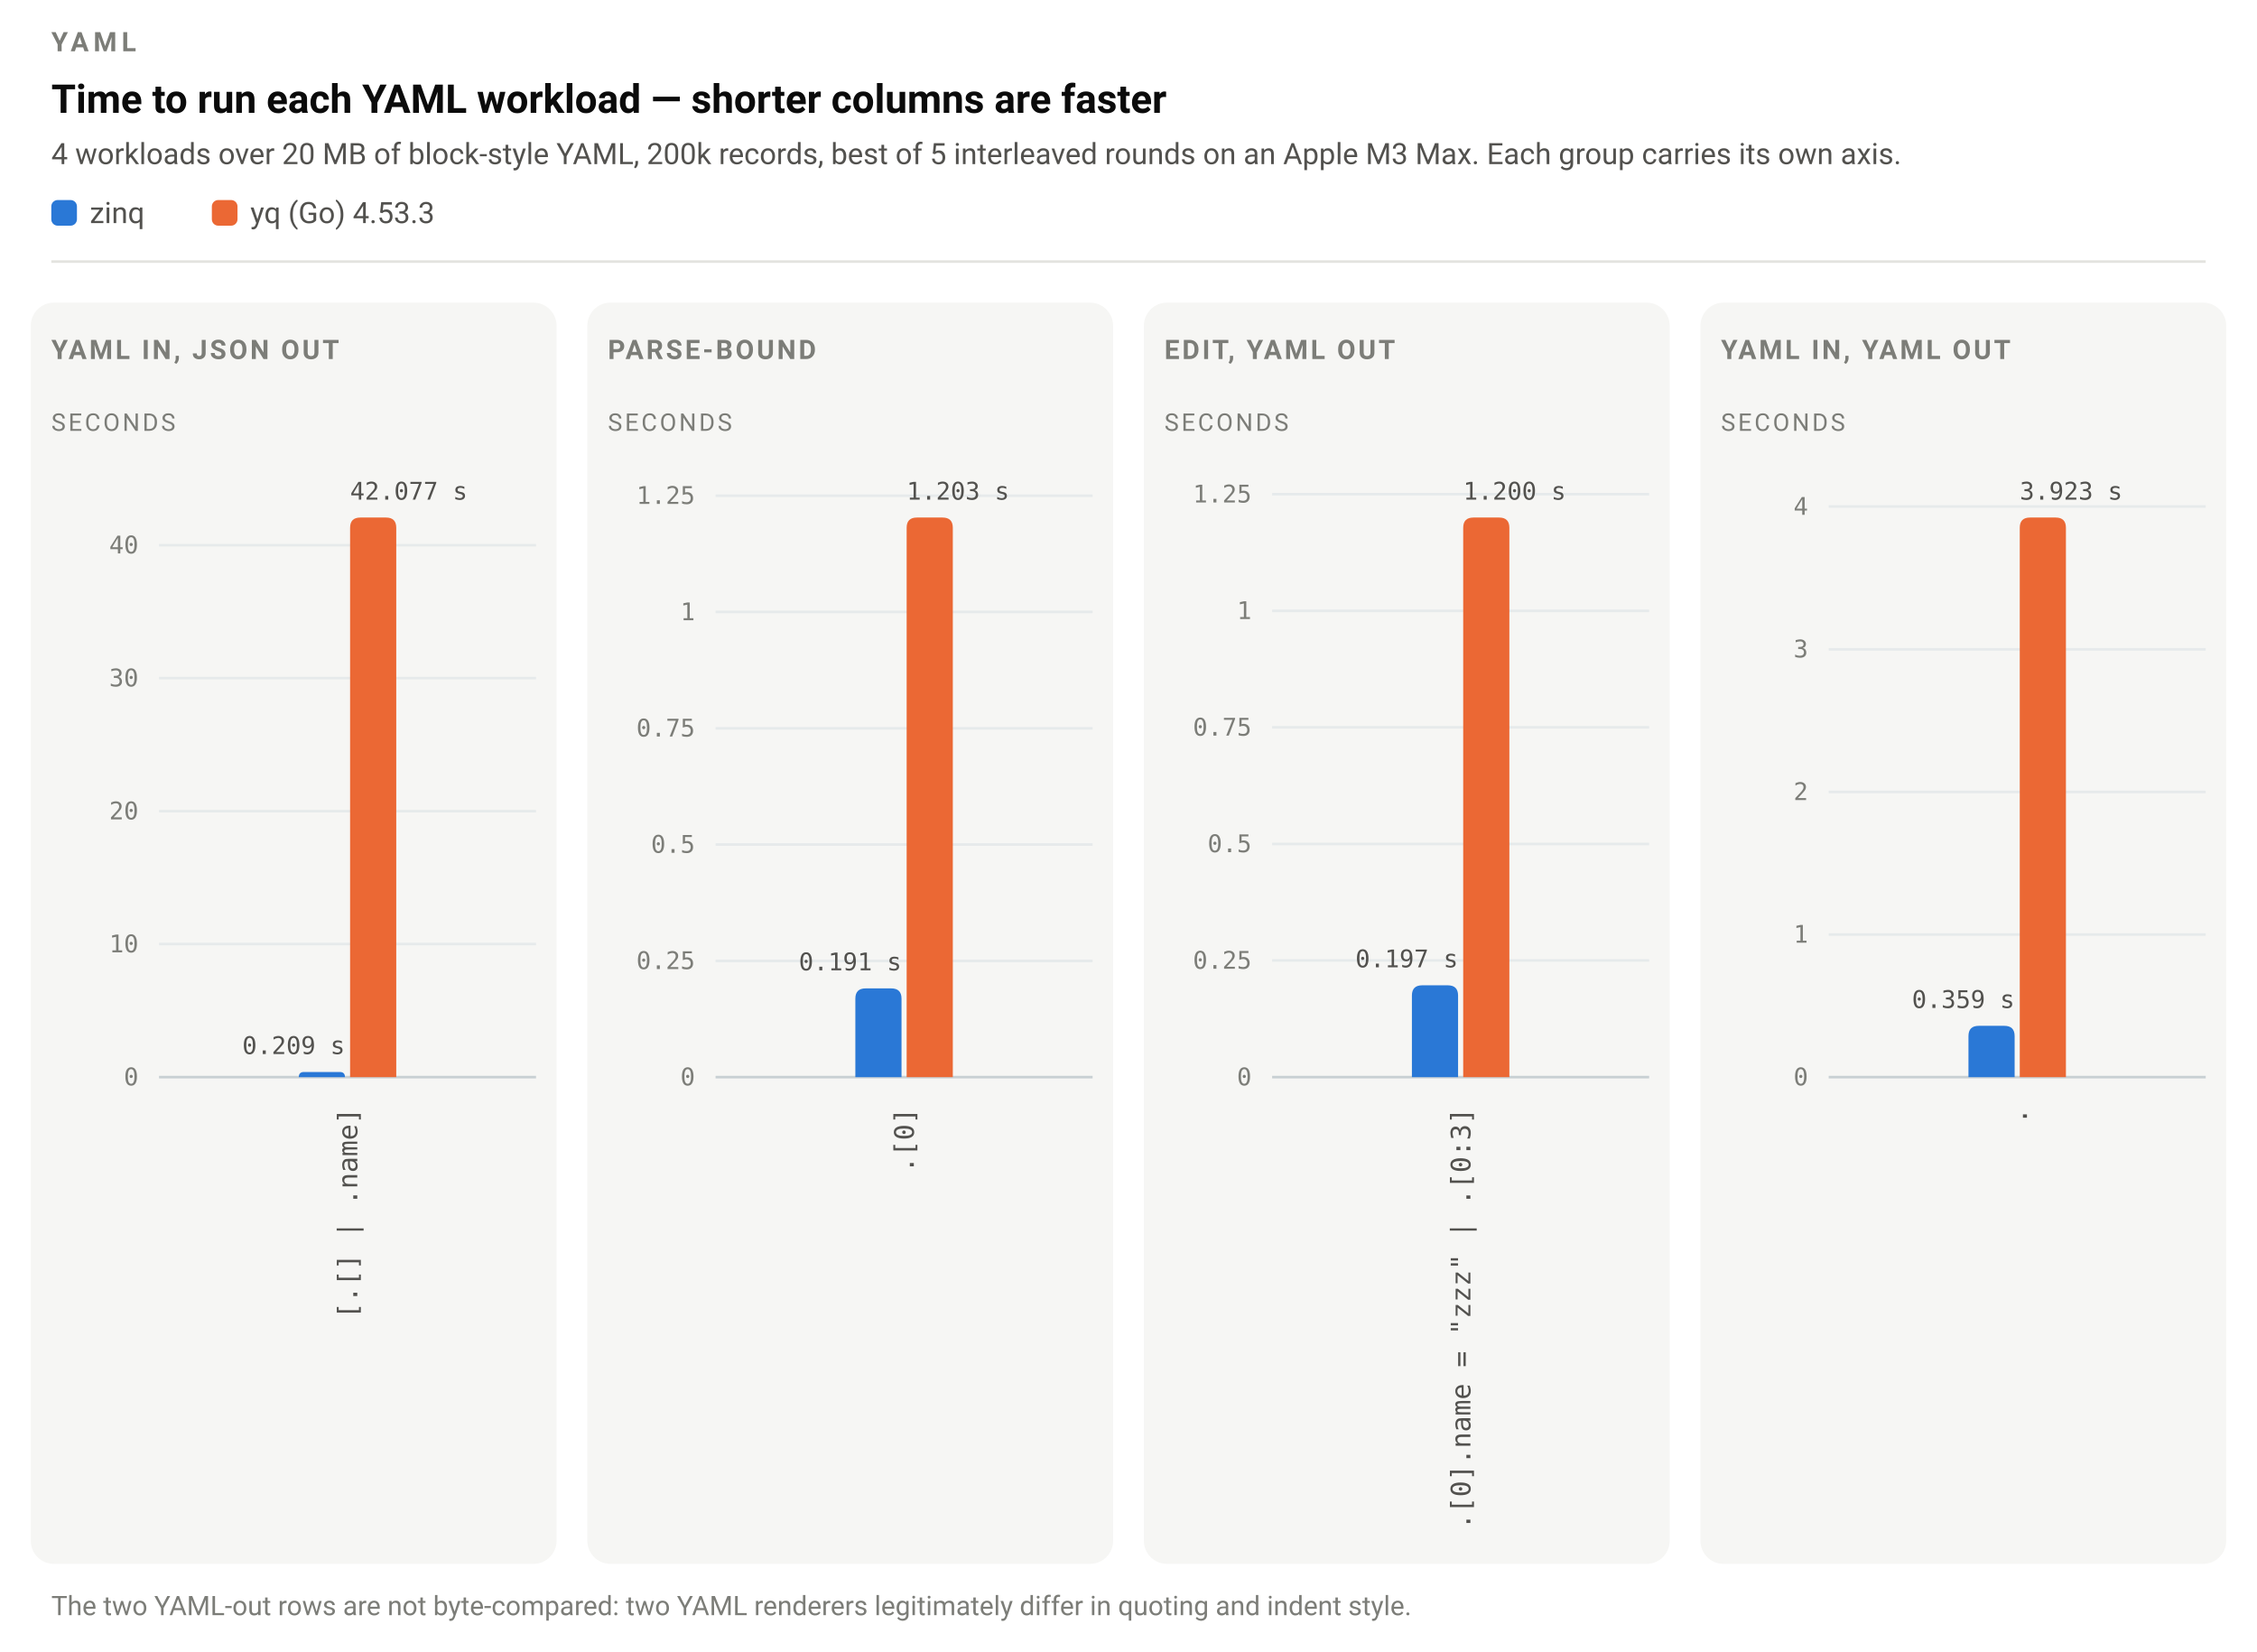
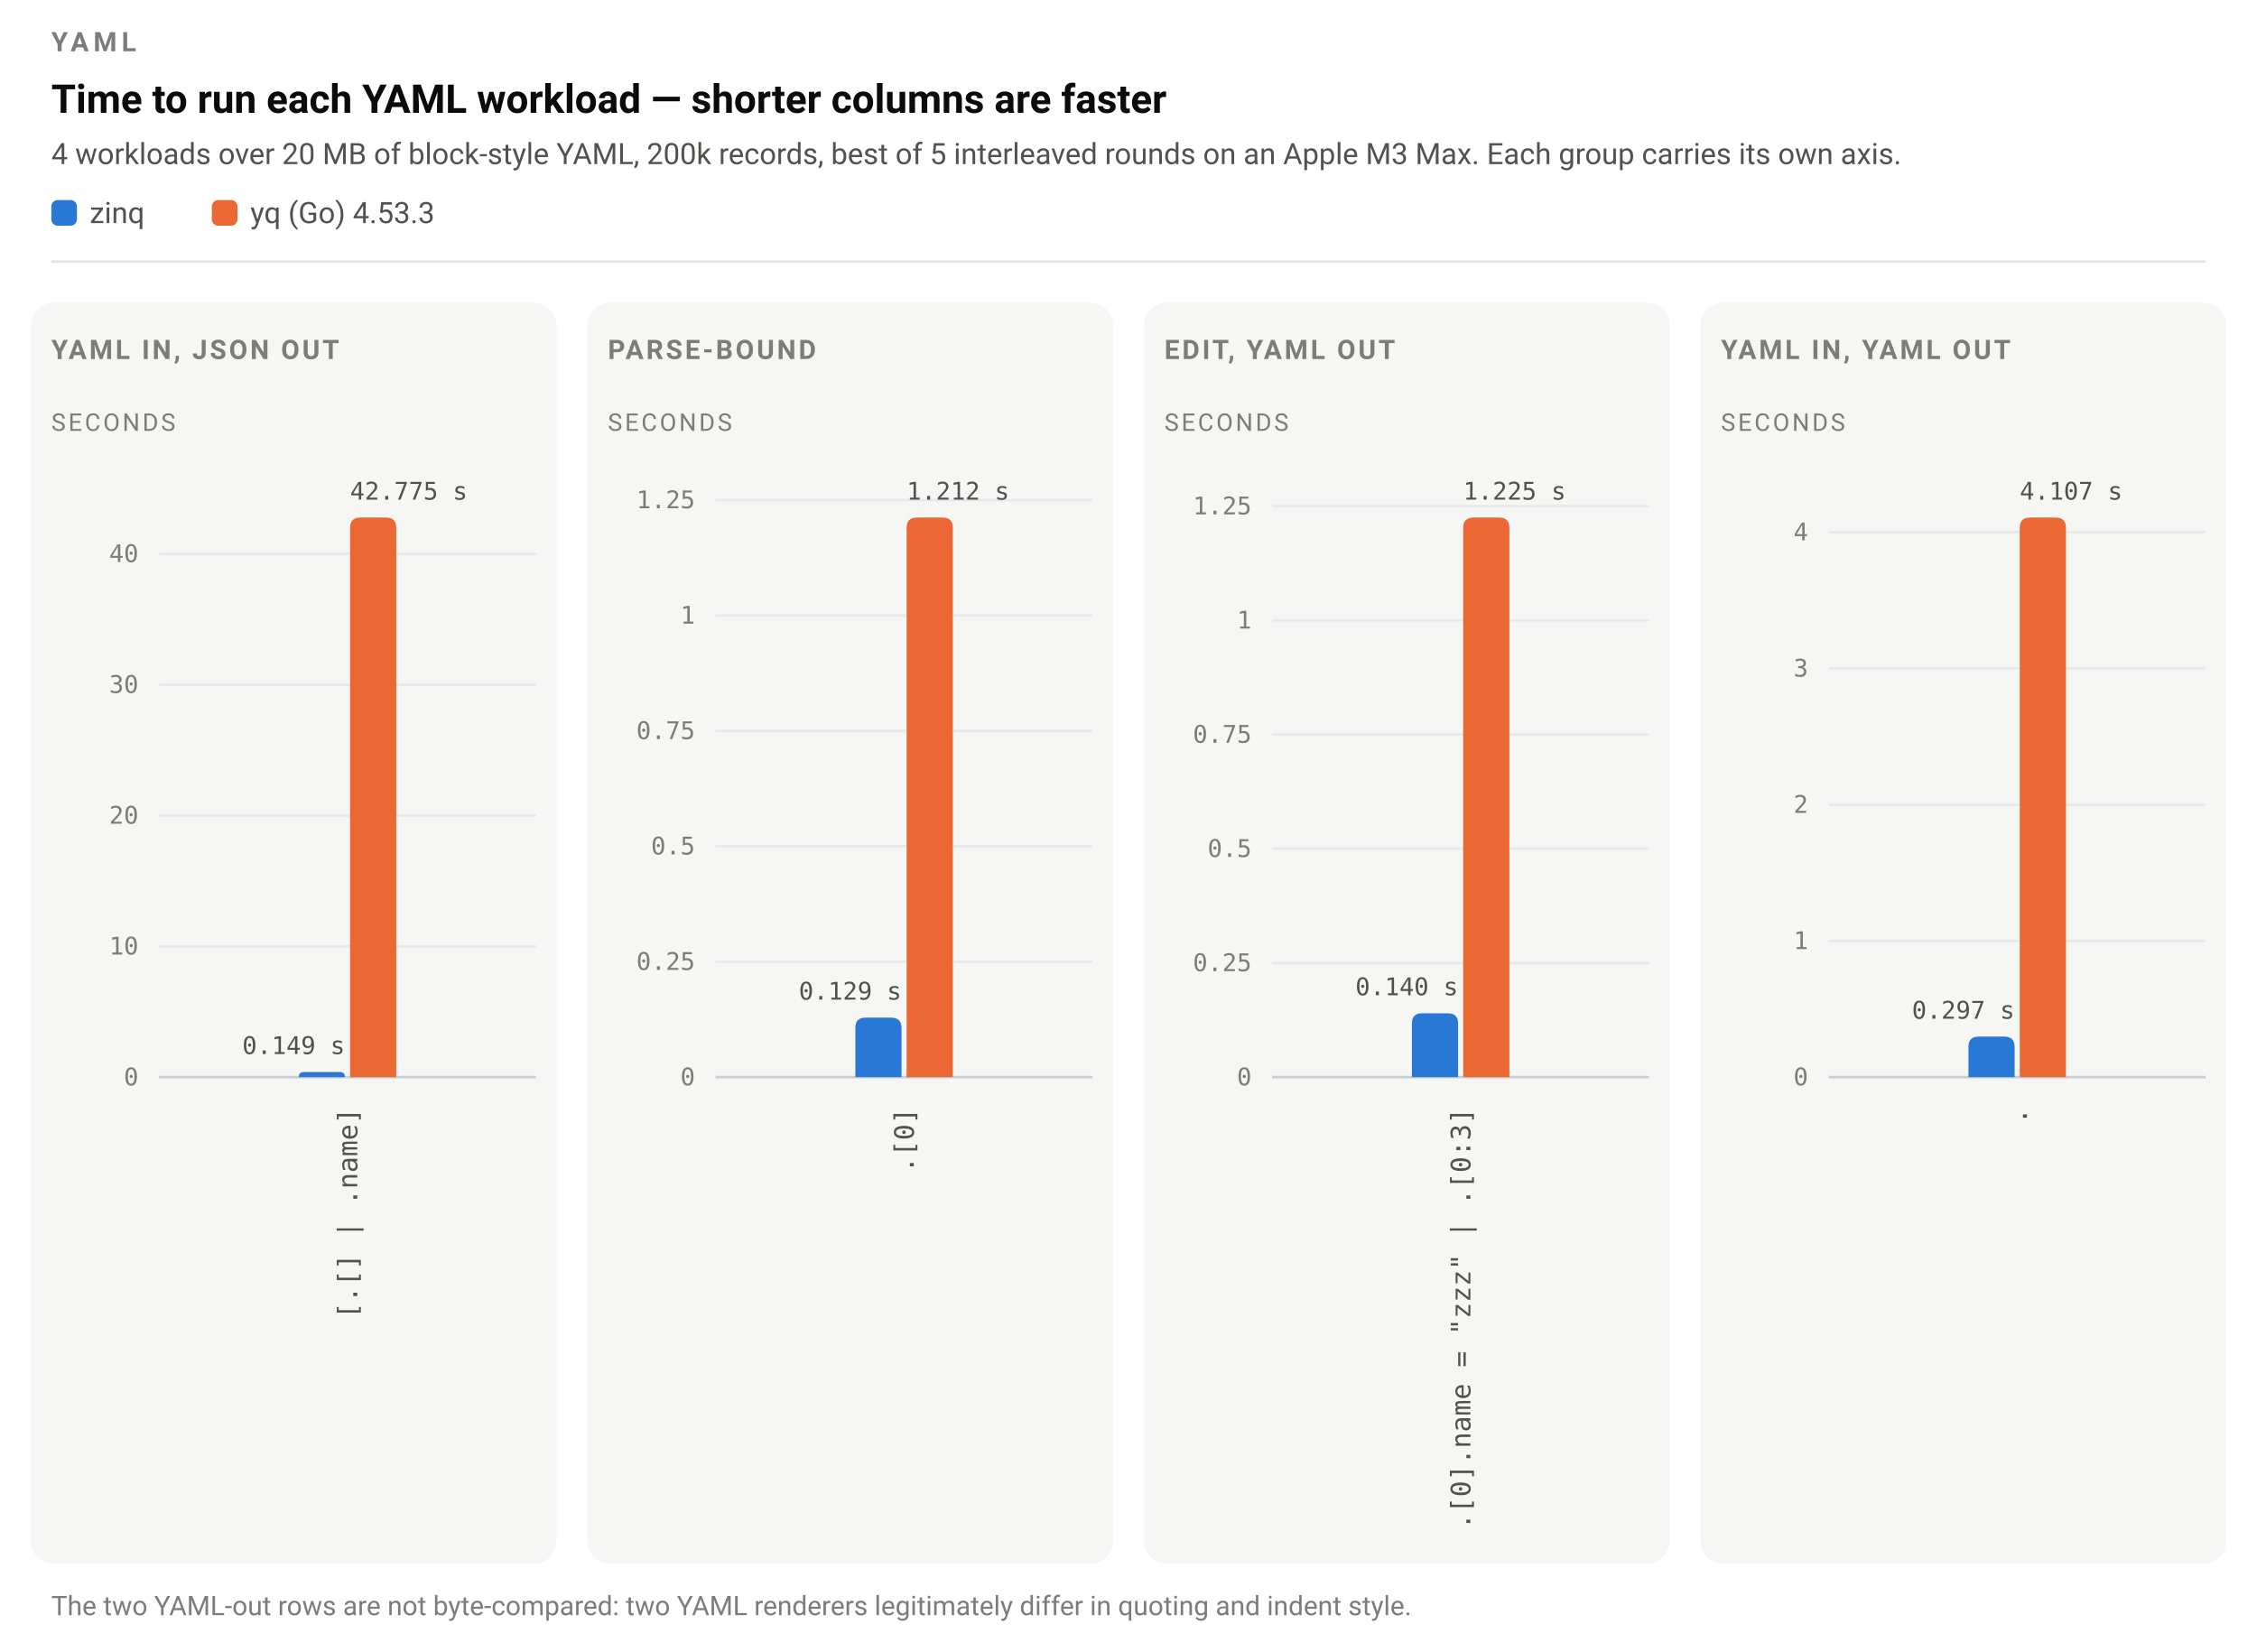
<svg xmlns="http://www.w3.org/2000/svg" width="880" height="644" viewBox="0 0 880 644" role="img" aria-label="Time to run 4 YAML workloads, zinq against yq (Go) 4.53.3, over 20 MB of block-style YAML, 200k records. zinq is ahead on all 4.">
  <text x="20" y="20" font-family="ui-sans-serif, system-ui, -apple-system, Segoe UI, Roboto, sans-serif" font-size="10.5" font-weight="600" letter-spacing="1.8" fill="#7c7d78">YAML</text>
  <text x="20" y="44" font-family="ui-sans-serif, system-ui, -apple-system, Segoe UI, Roboto, sans-serif" font-size="15.5" font-weight="600" fill="#0b0b0b">Time to run each YAML workload — shorter columns are faster</text>
  <text x="20" y="64" font-family="ui-sans-serif, system-ui, -apple-system, Segoe UI, Roboto, sans-serif" font-size="11.5" fill="#52514e">4 workloads over 20 MB of block-style YAML, 200k records, best of 5 interleaved rounds on an Apple M3 Max. Each group carries its own axis.</text>
  <rect x="20" y="78" width="10" height="10" rx="2.5" fill="#2a78d6" />
  <text x="35" y="87" font-family="ui-sans-serif, system-ui, -apple-system, Segoe UI, Roboto, sans-serif" font-size="11.5" fill="#52514e">zinq</text>
  <rect x="82.6" y="78" width="10" height="10" rx="2.5" fill="#eb6834" />
  <text x="97.6" y="87" font-family="ui-sans-serif, system-ui, -apple-system, Segoe UI, Roboto, sans-serif" font-size="11.5" fill="#52514e">yq (Go) 4.53.3</text>
  <line x1="20" y1="102" x2="860" y2="102" stroke="#e3e3df" stroke-width="1" />
  <rect x="12.0" y="118" width="205.0" height="491.8" rx="9" fill="#f6f6f4" />
  <text x="20" y="140" font-family="ui-sans-serif, system-ui, -apple-system, Segoe UI, Roboto, sans-serif" font-size="10.5" font-weight="600" letter-spacing="1" fill="#7c7d78">YAML IN, JSON OUT</text>
  <text x="20" y="168" font-family="ui-sans-serif, system-ui, -apple-system, Segoe UI, Roboto, sans-serif" font-size="9.5" letter-spacing="1" fill="#7c7d78">SECONDS</text>
  <text x="54" y="423.2" font-family="ui-monospace, SFMono-Regular, Menlo, Consolas, monospace" font-size="9.5" text-anchor="end" fill="#7c7d78">0</text>
-   <line x1="62.0" y1="368.1" x2="209.0" y2="368.1" stroke="#e6eaeb" stroke-width="1" />
-   <text x="54" y="371.347" font-family="ui-monospace, SFMono-Regular, Menlo, Consolas, monospace" font-size="9.5" text-anchor="end" fill="#7c7d78">10</text>
-   <line x1="62.0" y1="316.3" x2="209.0" y2="316.3" stroke="#e6eaeb" stroke-width="1" />
-   <text x="54" y="319.494" font-family="ui-monospace, SFMono-Regular, Menlo, Consolas, monospace" font-size="9.5" text-anchor="end" fill="#7c7d78">20</text>
-   <line x1="62.0" y1="264.4" x2="209.0" y2="264.4" stroke="#e6eaeb" stroke-width="1" />
-   <text x="54" y="267.641" font-family="ui-monospace, SFMono-Regular, Menlo, Consolas, monospace" font-size="9.5" text-anchor="end" fill="#7c7d78">30</text>
-   <line x1="62.0" y1="212.6" x2="209.0" y2="212.6" stroke="#e6eaeb" stroke-width="1" />
-   <text x="54" y="215.788" font-family="ui-monospace, SFMono-Regular, Menlo, Consolas, monospace" font-size="9.5" text-anchor="end" fill="#7c7d78">40</text>
+   <line x1="62.0" y1="369.0" x2="209.0" y2="369.0" stroke="#e6eaeb" stroke-width="1" />
+   <text x="54" y="372.193" font-family="ui-monospace, SFMono-Regular, Menlo, Consolas, monospace" font-size="9.5" text-anchor="end" fill="#7c7d78">10</text>
+   <line x1="62.0" y1="318.0" x2="209.0" y2="318.0" stroke="#e6eaeb" stroke-width="1" />
+   <text x="54" y="321.186" font-family="ui-monospace, SFMono-Regular, Menlo, Consolas, monospace" font-size="9.5" text-anchor="end" fill="#7c7d78">20</text>
+   <line x1="62.0" y1="267.0" x2="209.0" y2="267.0" stroke="#e6eaeb" stroke-width="1" />
+   <text x="54" y="270.179" font-family="ui-monospace, SFMono-Regular, Menlo, Consolas, monospace" font-size="9.5" text-anchor="end" fill="#7c7d78">30</text>
+   <line x1="62.0" y1="216.0" x2="209.0" y2="216.0" stroke="#e6eaeb" stroke-width="1" />
+   <text x="54" y="219.173" font-family="ui-monospace, SFMono-Regular, Menlo, Consolas, monospace" font-size="9.5" text-anchor="end" fill="#7c7d78">40</text>
  <line x1="62.0" y1="420.0" x2="209.0" y2="420.0" stroke="#c8d0d3" stroke-width="1" />
  <path d="M116.5 420.0L116.5 420.0Q116.5 418.0 118.5 418.0L132.5 418.0Q134.5 418.0 134.5 420.0L134.5 420.0Z" fill="#2a78d6" />
  <path d="M136.5 420.0L136.5 205.8Q136.5 201.8 140.5 201.8L150.5 201.8Q154.5 201.8 154.5 205.8L154.5 420.0Z" fill="#eb6834" />
-   <text x="134.5" y="411" font-family="ui-monospace, SFMono-Regular, Menlo, Consolas, monospace" font-size="9.5" text-anchor="end" fill="#52514e">0.209 s</text>
-   <text x="136.5" y="194.818" font-family="ui-monospace, SFMono-Regular, Menlo, Consolas, monospace" font-size="9.5" text-anchor="start" fill="#52514e">42.077 s</text>
+   <text x="134.5" y="411" font-family="ui-monospace, SFMono-Regular, Menlo, Consolas, monospace" font-size="9.5" text-anchor="end" fill="#52514e">0.149 s</text>
+   <text x="136.5" y="194.818" font-family="ui-monospace, SFMono-Regular, Menlo, Consolas, monospace" font-size="9.5" text-anchor="start" fill="#52514e">42.775 s</text>
  <text x="139.3" y="432" font-family="ui-monospace, SFMono-Regular, Menlo, Consolas, monospace" font-size="10.5" text-anchor="end" transform="rotate(-90 139.3 432.0)" fill="#52514e">[.[] | .name]</text>
  <rect x="229.0" y="118" width="205.0" height="491.8" rx="9" fill="#f6f6f4" />
  <text x="237" y="140" font-family="ui-sans-serif, system-ui, -apple-system, Segoe UI, Roboto, sans-serif" font-size="10.5" font-weight="600" letter-spacing="1" fill="#7c7d78">PARSE-BOUND</text>
  <text x="237" y="168" font-family="ui-sans-serif, system-ui, -apple-system, Segoe UI, Roboto, sans-serif" font-size="9.5" letter-spacing="1" fill="#7c7d78">SECONDS</text>
  <text x="271" y="423.2" font-family="ui-monospace, SFMono-Regular, Menlo, Consolas, monospace" font-size="9.5" text-anchor="end" fill="#7c7d78">0</text>
-   <line x1="279.0" y1="374.7" x2="426.0" y2="374.7" stroke="#e6eaeb" stroke-width="1" />
-   <text x="271" y="377.859" font-family="ui-monospace, SFMono-Regular, Menlo, Consolas, monospace" font-size="9.5" text-anchor="end" fill="#7c7d78">0.25</text>
-   <line x1="279.0" y1="329.3" x2="426.0" y2="329.3" stroke="#e6eaeb" stroke-width="1" />
-   <text x="271" y="332.518" font-family="ui-monospace, SFMono-Regular, Menlo, Consolas, monospace" font-size="9.5" text-anchor="end" fill="#7c7d78">0.5</text>
-   <line x1="279.0" y1="284.0" x2="426.0" y2="284.0" stroke="#e6eaeb" stroke-width="1" />
-   <text x="271" y="287.176" font-family="ui-monospace, SFMono-Regular, Menlo, Consolas, monospace" font-size="9.5" text-anchor="end" fill="#7c7d78">0.75</text>
-   <line x1="279.0" y1="238.6" x2="426.0" y2="238.6" stroke="#e6eaeb" stroke-width="1" />
-   <text x="271" y="241.835" font-family="ui-monospace, SFMono-Regular, Menlo, Consolas, monospace" font-size="9.5" text-anchor="end" fill="#7c7d78">1</text>
-   <line x1="279.0" y1="193.3" x2="426.0" y2="193.3" stroke="#e6eaeb" stroke-width="1" />
-   <text x="271" y="196.494" font-family="ui-monospace, SFMono-Regular, Menlo, Consolas, monospace" font-size="9.5" text-anchor="end" fill="#7c7d78">1.25</text>
+   <line x1="279.0" y1="375.0" x2="426.0" y2="375.0" stroke="#e6eaeb" stroke-width="1" />
+   <text x="271" y="378.195" font-family="ui-monospace, SFMono-Regular, Menlo, Consolas, monospace" font-size="9.5" text-anchor="end" fill="#7c7d78">0.25</text>
+   <line x1="279.0" y1="330.0" x2="426.0" y2="330.0" stroke="#e6eaeb" stroke-width="1" />
+   <text x="271" y="333.191" font-family="ui-monospace, SFMono-Regular, Menlo, Consolas, monospace" font-size="9.5" text-anchor="end" fill="#7c7d78">0.5</text>
+   <line x1="279.0" y1="285.0" x2="426.0" y2="285.0" stroke="#e6eaeb" stroke-width="1" />
+   <text x="271" y="288.186" font-family="ui-monospace, SFMono-Regular, Menlo, Consolas, monospace" font-size="9.5" text-anchor="end" fill="#7c7d78">0.75</text>
+   <line x1="279.0" y1="240.0" x2="426.0" y2="240.0" stroke="#e6eaeb" stroke-width="1" />
+   <text x="271" y="243.182" font-family="ui-monospace, SFMono-Regular, Menlo, Consolas, monospace" font-size="9.5" text-anchor="end" fill="#7c7d78">1</text>
+   <line x1="279.0" y1="195.0" x2="426.0" y2="195.0" stroke="#e6eaeb" stroke-width="1" />
+   <text x="271" y="198.177" font-family="ui-monospace, SFMono-Regular, Menlo, Consolas, monospace" font-size="9.5" text-anchor="end" fill="#7c7d78">1.25</text>
  <line x1="279.0" y1="420.0" x2="426.0" y2="420.0" stroke="#c8d0d3" stroke-width="1" />
-   <path d="M333.5 420.0L333.5 389.4Q333.5 385.4 337.5 385.4L347.5 385.4Q351.5 385.4 351.5 389.4L351.5 420.0Z" fill="#2a78d6" />
+   <path d="M333.5 420.0L333.5 400.8Q333.5 396.8 337.5 396.8L347.5 396.8Q351.5 396.8 351.5 400.8L351.5 420.0Z" fill="#2a78d6" />
  <path d="M353.5 420.0L353.5 205.8Q353.5 201.8 357.5 201.8L367.5 201.8Q371.5 201.8 371.5 205.8L371.5 420.0Z" fill="#eb6834" />
-   <text x="351.5" y="378.359" font-family="ui-monospace, SFMono-Regular, Menlo, Consolas, monospace" font-size="9.5" text-anchor="end" fill="#52514e">0.191 s</text>
-   <text x="353.5" y="194.818" font-family="ui-monospace, SFMono-Regular, Menlo, Consolas, monospace" font-size="9.5" text-anchor="start" fill="#52514e">1.203 s</text>
+   <text x="351.5" y="389.778" font-family="ui-monospace, SFMono-Regular, Menlo, Consolas, monospace" font-size="9.5" text-anchor="end" fill="#52514e">0.129 s</text>
+   <text x="353.5" y="194.818" font-family="ui-monospace, SFMono-Regular, Menlo, Consolas, monospace" font-size="9.5" text-anchor="start" fill="#52514e">1.212 s</text>
  <text x="356.3" y="432" font-family="ui-monospace, SFMono-Regular, Menlo, Consolas, monospace" font-size="10.5" text-anchor="end" transform="rotate(-90 356.3 432.0)" fill="#52514e">.[0]</text>
  <rect x="446.0" y="118" width="205.0" height="491.8" rx="9" fill="#f6f6f4" />
  <text x="454" y="140" font-family="ui-sans-serif, system-ui, -apple-system, Segoe UI, Roboto, sans-serif" font-size="10.5" font-weight="600" letter-spacing="1" fill="#7c7d78">EDIT, YAML OUT</text>
  <text x="454" y="168" font-family="ui-sans-serif, system-ui, -apple-system, Segoe UI, Roboto, sans-serif" font-size="9.5" letter-spacing="1" fill="#7c7d78">SECONDS</text>
  <text x="488" y="423.2" font-family="ui-monospace, SFMono-Regular, Menlo, Consolas, monospace" font-size="9.5" text-anchor="end" fill="#7c7d78">0</text>
-   <line x1="496.0" y1="374.5" x2="643.0" y2="374.5" stroke="#e6eaeb" stroke-width="1" />
-   <text x="488" y="377.745" font-family="ui-monospace, SFMono-Regular, Menlo, Consolas, monospace" font-size="9.5" text-anchor="end" fill="#7c7d78">0.25</text>
-   <line x1="496.0" y1="329.1" x2="643.0" y2="329.1" stroke="#e6eaeb" stroke-width="1" />
-   <text x="488" y="332.291" font-family="ui-monospace, SFMono-Regular, Menlo, Consolas, monospace" font-size="9.5" text-anchor="end" fill="#7c7d78">0.5</text>
-   <line x1="496.0" y1="283.6" x2="643.0" y2="283.6" stroke="#e6eaeb" stroke-width="1" />
-   <text x="488" y="286.836" font-family="ui-monospace, SFMono-Regular, Menlo, Consolas, monospace" font-size="9.5" text-anchor="end" fill="#7c7d78">0.75</text>
-   <line x1="496.0" y1="238.2" x2="643.0" y2="238.2" stroke="#e6eaeb" stroke-width="1" />
-   <text x="488" y="241.382" font-family="ui-monospace, SFMono-Regular, Menlo, Consolas, monospace" font-size="9.5" text-anchor="end" fill="#7c7d78">1</text>
-   <line x1="496.0" y1="192.7" x2="643.0" y2="192.7" stroke="#e6eaeb" stroke-width="1" />
-   <text x="488" y="195.927" font-family="ui-monospace, SFMono-Regular, Menlo, Consolas, monospace" font-size="9.5" text-anchor="end" fill="#7c7d78">1.25</text>
+   <line x1="496.0" y1="375.5" x2="643.0" y2="375.5" stroke="#e6eaeb" stroke-width="1" />
+   <text x="488" y="378.673" font-family="ui-monospace, SFMono-Regular, Menlo, Consolas, monospace" font-size="9.5" text-anchor="end" fill="#7c7d78">0.25</text>
+   <line x1="496.0" y1="330.9" x2="643.0" y2="330.9" stroke="#e6eaeb" stroke-width="1" />
+   <text x="488" y="334.146" font-family="ui-monospace, SFMono-Regular, Menlo, Consolas, monospace" font-size="9.5" text-anchor="end" fill="#7c7d78">0.5</text>
+   <line x1="496.0" y1="286.4" x2="643.0" y2="286.4" stroke="#e6eaeb" stroke-width="1" />
+   <text x="488" y="289.619" font-family="ui-monospace, SFMono-Regular, Menlo, Consolas, monospace" font-size="9.5" text-anchor="end" fill="#7c7d78">0.75</text>
+   <line x1="496.0" y1="241.9" x2="643.0" y2="241.9" stroke="#e6eaeb" stroke-width="1" />
+   <text x="488" y="245.092" font-family="ui-monospace, SFMono-Regular, Menlo, Consolas, monospace" font-size="9.5" text-anchor="end" fill="#7c7d78">1</text>
+   <line x1="496.0" y1="197.4" x2="643.0" y2="197.4" stroke="#e6eaeb" stroke-width="1" />
+   <text x="488" y="200.565" font-family="ui-monospace, SFMono-Regular, Menlo, Consolas, monospace" font-size="9.5" text-anchor="end" fill="#7c7d78">1.25</text>
  <line x1="496.0" y1="420.0" x2="643.0" y2="420.0" stroke="#c8d0d3" stroke-width="1" />
-   <path d="M550.5 420.0L550.5 388.2Q550.5 384.2 554.5 384.2L564.5 384.2Q568.5 384.2 568.5 388.2L568.5 420.0Z" fill="#2a78d6" />
+   <path d="M550.5 420.0L550.5 399.1Q550.5 395.1 554.5 395.1L564.5 395.1Q568.5 395.1 568.5 399.1L568.5 420.0Z" fill="#2a78d6" />
  <path d="M570.5 420.0L570.5 205.8Q570.5 201.8 574.5 201.8L584.5 201.8Q588.5 201.8 588.5 205.8L588.5 420.0Z" fill="#eb6834" />
-   <text x="568.5" y="377.182" font-family="ui-monospace, SFMono-Regular, Menlo, Consolas, monospace" font-size="9.5" text-anchor="end" fill="#52514e">0.197 s</text>
-   <text x="570.5" y="194.818" font-family="ui-monospace, SFMono-Regular, Menlo, Consolas, monospace" font-size="9.5" text-anchor="start" fill="#52514e">1.200 s</text>
+   <text x="568.5" y="388.065" font-family="ui-monospace, SFMono-Regular, Menlo, Consolas, monospace" font-size="9.5" text-anchor="end" fill="#52514e">0.140 s</text>
+   <text x="570.5" y="194.818" font-family="ui-monospace, SFMono-Regular, Menlo, Consolas, monospace" font-size="9.5" text-anchor="start" fill="#52514e">1.225 s</text>
  <text x="573.3" y="432" font-family="ui-monospace, SFMono-Regular, Menlo, Consolas, monospace" font-size="10.5" text-anchor="end" transform="rotate(-90 573.3 432.0)" fill="#52514e">.[0].name = "zzz" | .[0:3]</text>
  <rect x="663.0" y="118" width="205.0" height="491.8" rx="9" fill="#f6f6f4" />
  <text x="671" y="140" font-family="ui-sans-serif, system-ui, -apple-system, Segoe UI, Roboto, sans-serif" font-size="10.5" font-weight="600" letter-spacing="1" fill="#7c7d78">YAML IN, YAML OUT</text>
  <text x="671" y="168" font-family="ui-sans-serif, system-ui, -apple-system, Segoe UI, Roboto, sans-serif" font-size="9.5" letter-spacing="1" fill="#7c7d78">SECONDS</text>
  <text x="705" y="423.2" font-family="ui-monospace, SFMono-Regular, Menlo, Consolas, monospace" font-size="9.5" text-anchor="end" fill="#7c7d78">0</text>
-   <line x1="713.0" y1="364.4" x2="860.0" y2="364.4" stroke="#e6eaeb" stroke-width="1" />
-   <text x="705" y="367.584" font-family="ui-monospace, SFMono-Regular, Menlo, Consolas, monospace" font-size="9.5" text-anchor="end" fill="#7c7d78">1</text>
-   <line x1="713.0" y1="308.8" x2="860.0" y2="308.8" stroke="#e6eaeb" stroke-width="1" />
-   <text x="705" y="311.968" font-family="ui-monospace, SFMono-Regular, Menlo, Consolas, monospace" font-size="9.5" text-anchor="end" fill="#7c7d78">2</text>
-   <line x1="713.0" y1="253.2" x2="860.0" y2="253.2" stroke="#e6eaeb" stroke-width="1" />
-   <text x="705" y="256.352" font-family="ui-monospace, SFMono-Regular, Menlo, Consolas, monospace" font-size="9.5" text-anchor="end" fill="#7c7d78">3</text>
-   <line x1="713.0" y1="197.5" x2="860.0" y2="197.5" stroke="#e6eaeb" stroke-width="1" />
-   <text x="705" y="200.736" font-family="ui-monospace, SFMono-Regular, Menlo, Consolas, monospace" font-size="9.5" text-anchor="end" fill="#7c7d78">4</text>
+   <line x1="713.0" y1="366.9" x2="860.0" y2="366.9" stroke="#e6eaeb" stroke-width="1" />
+   <text x="705" y="370.076" font-family="ui-monospace, SFMono-Regular, Menlo, Consolas, monospace" font-size="9.5" text-anchor="end" fill="#7c7d78">1</text>
+   <line x1="713.0" y1="313.8" x2="860.0" y2="313.8" stroke="#e6eaeb" stroke-width="1" />
+   <text x="705" y="316.951" font-family="ui-monospace, SFMono-Regular, Menlo, Consolas, monospace" font-size="9.5" text-anchor="end" fill="#7c7d78">2</text>
+   <line x1="713.0" y1="260.6" x2="860.0" y2="260.6" stroke="#e6eaeb" stroke-width="1" />
+   <text x="705" y="263.827" font-family="ui-monospace, SFMono-Regular, Menlo, Consolas, monospace" font-size="9.5" text-anchor="end" fill="#7c7d78">3</text>
+   <line x1="713.0" y1="207.5" x2="860.0" y2="207.5" stroke="#e6eaeb" stroke-width="1" />
+   <text x="705" y="210.702" font-family="ui-monospace, SFMono-Regular, Menlo, Consolas, monospace" font-size="9.5" text-anchor="end" fill="#7c7d78">4</text>
  <line x1="713.0" y1="420.0" x2="860.0" y2="420.0" stroke="#c8d0d3" stroke-width="1" />
-   <path d="M767.5 420.0L767.5 404.0Q767.5 400.0 771.5 400.0L781.5 400.0Q785.5 400.0 785.5 404.0L785.5 420.0Z" fill="#2a78d6" />
+   <path d="M767.5 420.0L767.5 408.2Q767.5 404.2 771.5 404.2L781.5 404.2Q785.5 404.2 785.5 408.2L785.5 420.0Z" fill="#2a78d6" />
  <path d="M787.5 420.0L787.5 205.8Q787.5 201.8 791.5 201.8L801.5 201.8Q805.5 201.8 805.5 205.8L805.5 420.0Z" fill="#eb6834" />
-   <text x="785.5" y="393.034" font-family="ui-monospace, SFMono-Regular, Menlo, Consolas, monospace" font-size="9.5" text-anchor="end" fill="#52514e">0.359 s</text>
-   <text x="787.5" y="194.818" font-family="ui-monospace, SFMono-Regular, Menlo, Consolas, monospace" font-size="9.5" text-anchor="start" fill="#52514e">3.923 s</text>
+   <text x="785.5" y="397.222" font-family="ui-monospace, SFMono-Regular, Menlo, Consolas, monospace" font-size="9.5" text-anchor="end" fill="#52514e">0.297 s</text>
+   <text x="787.5" y="194.818" font-family="ui-monospace, SFMono-Regular, Menlo, Consolas, monospace" font-size="9.5" text-anchor="start" fill="#52514e">4.107 s</text>
  <text x="790.3" y="432" font-family="ui-monospace, SFMono-Regular, Menlo, Consolas, monospace" font-size="10.5" text-anchor="end" transform="rotate(-90 790.3 432.0)" fill="#52514e">.</text>
  <text x="20" y="629.8" font-family="ui-sans-serif, system-ui, -apple-system, Segoe UI, Roboto, sans-serif" font-size="10.5" fill="#7c7d78">The two YAML-out rows are not byte-compared: two YAML renderers legitimately differ in quoting and indent style.</text>
</svg>
